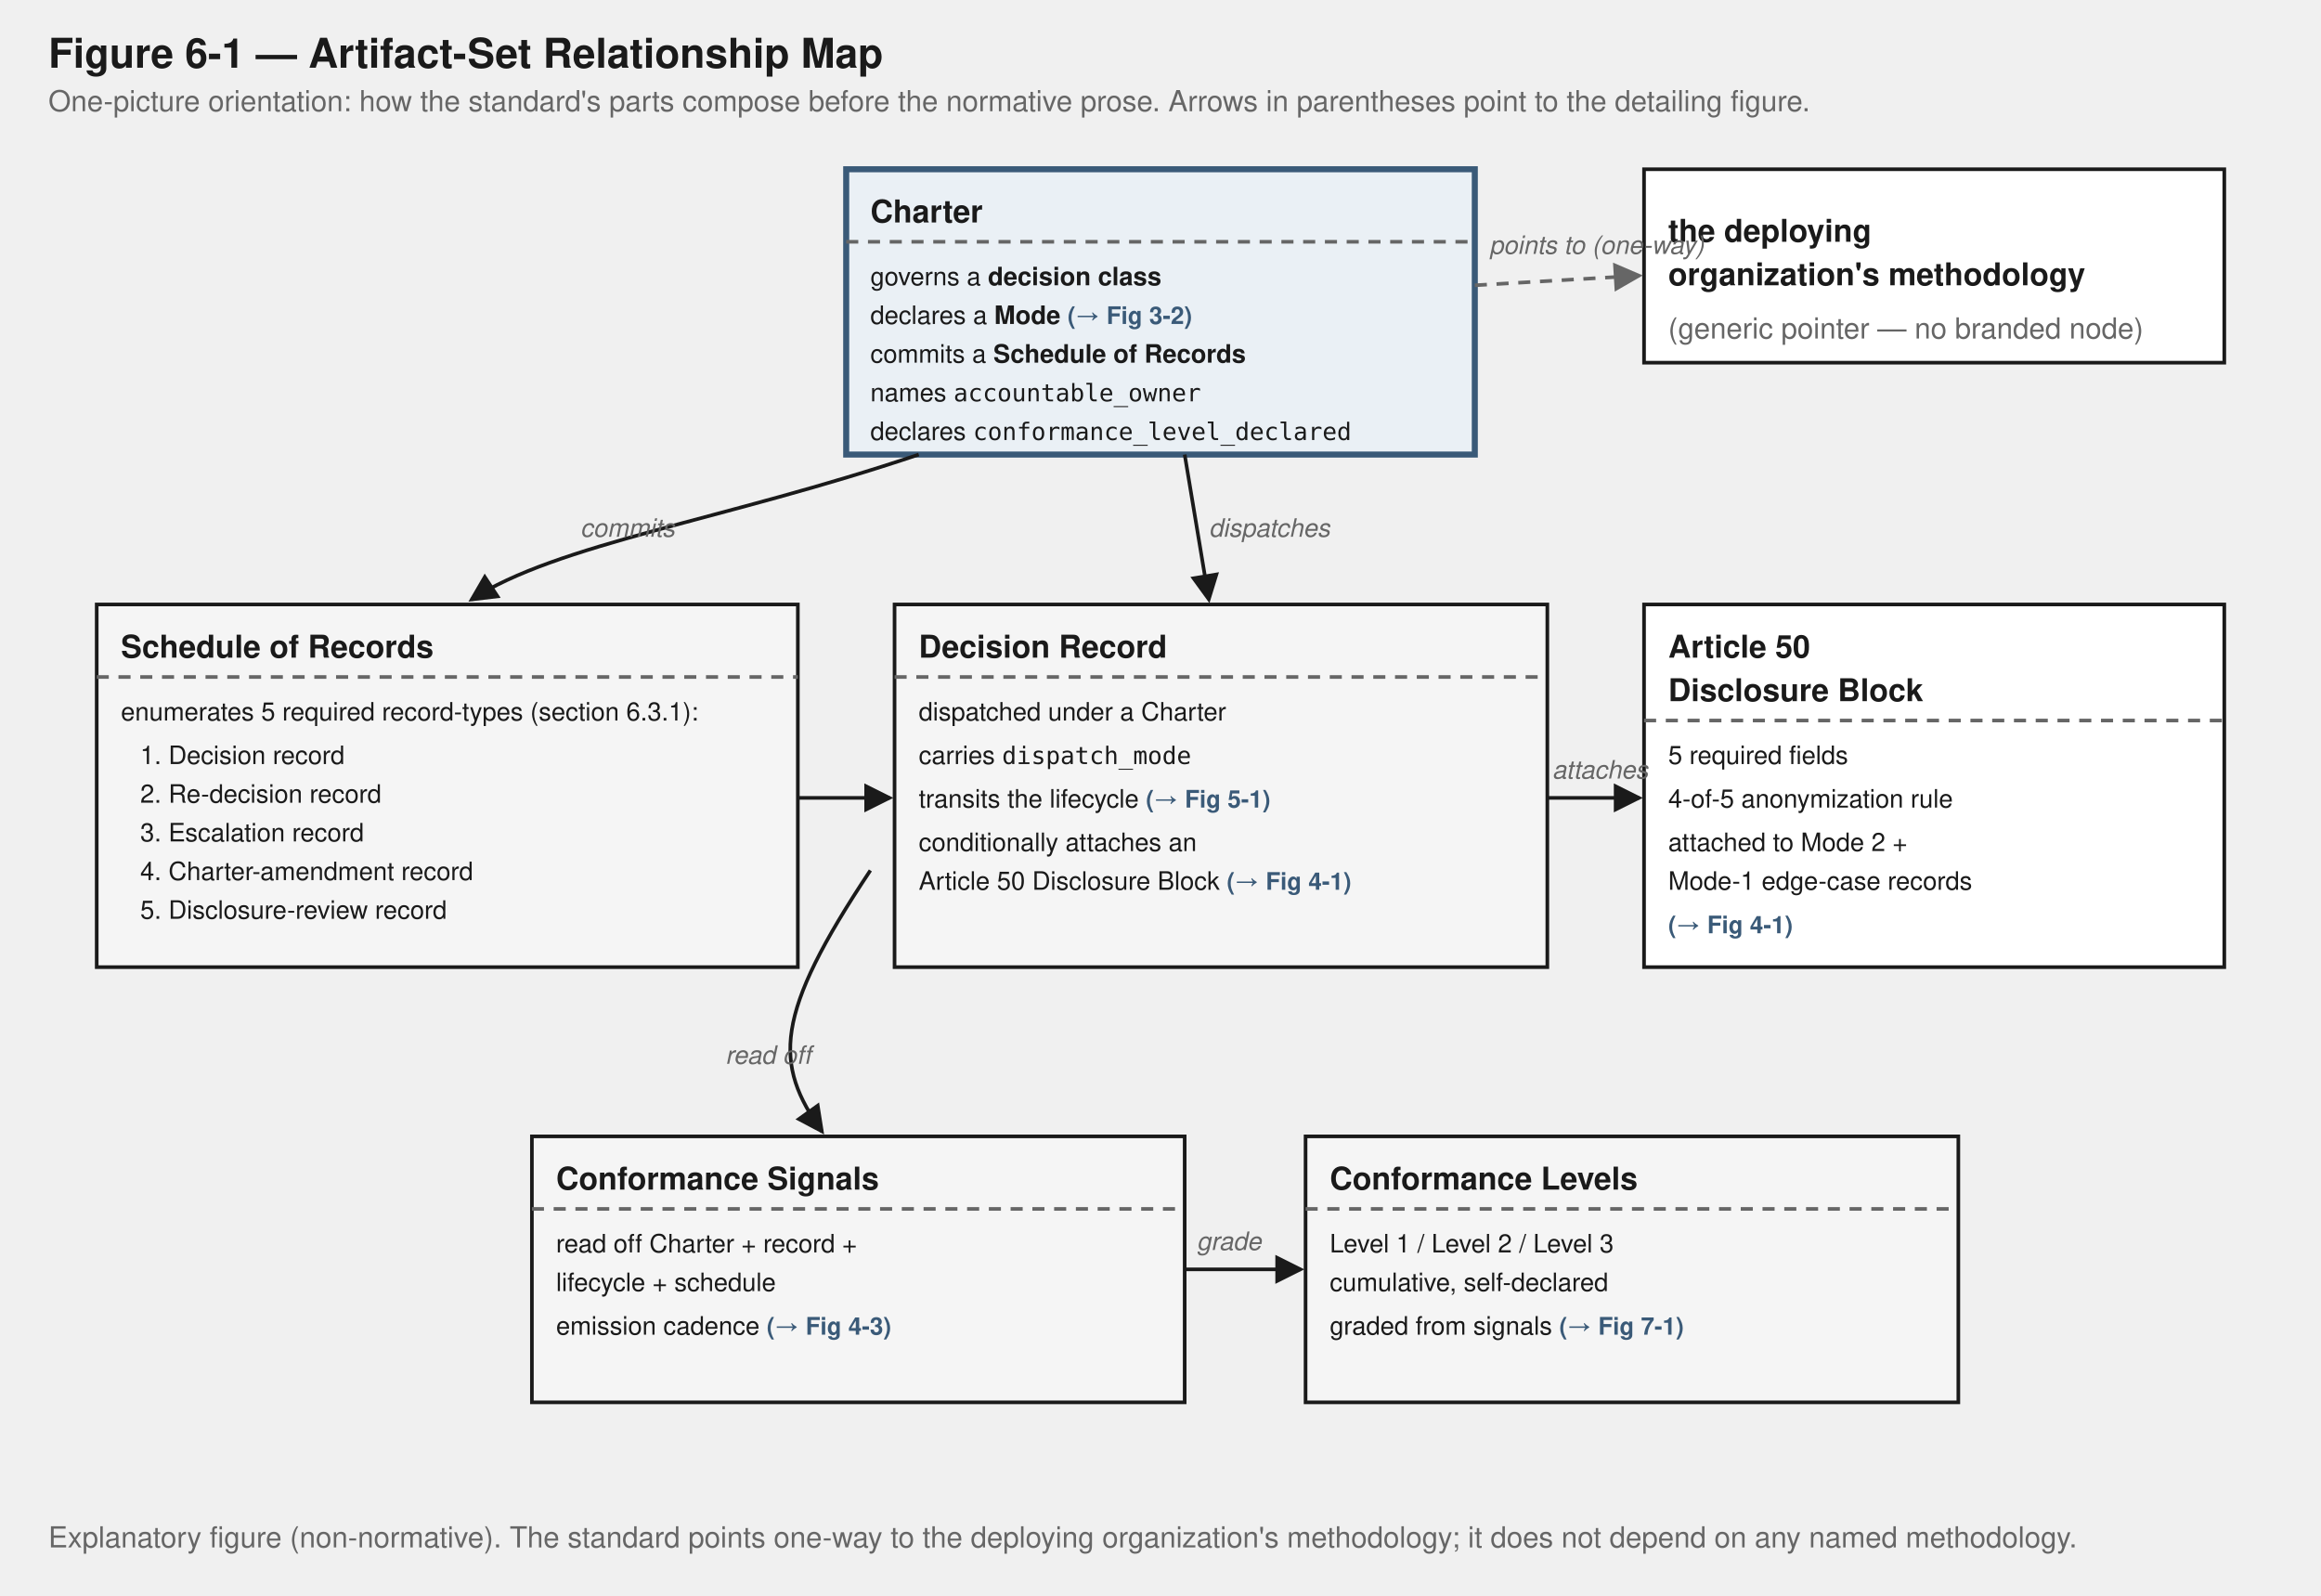
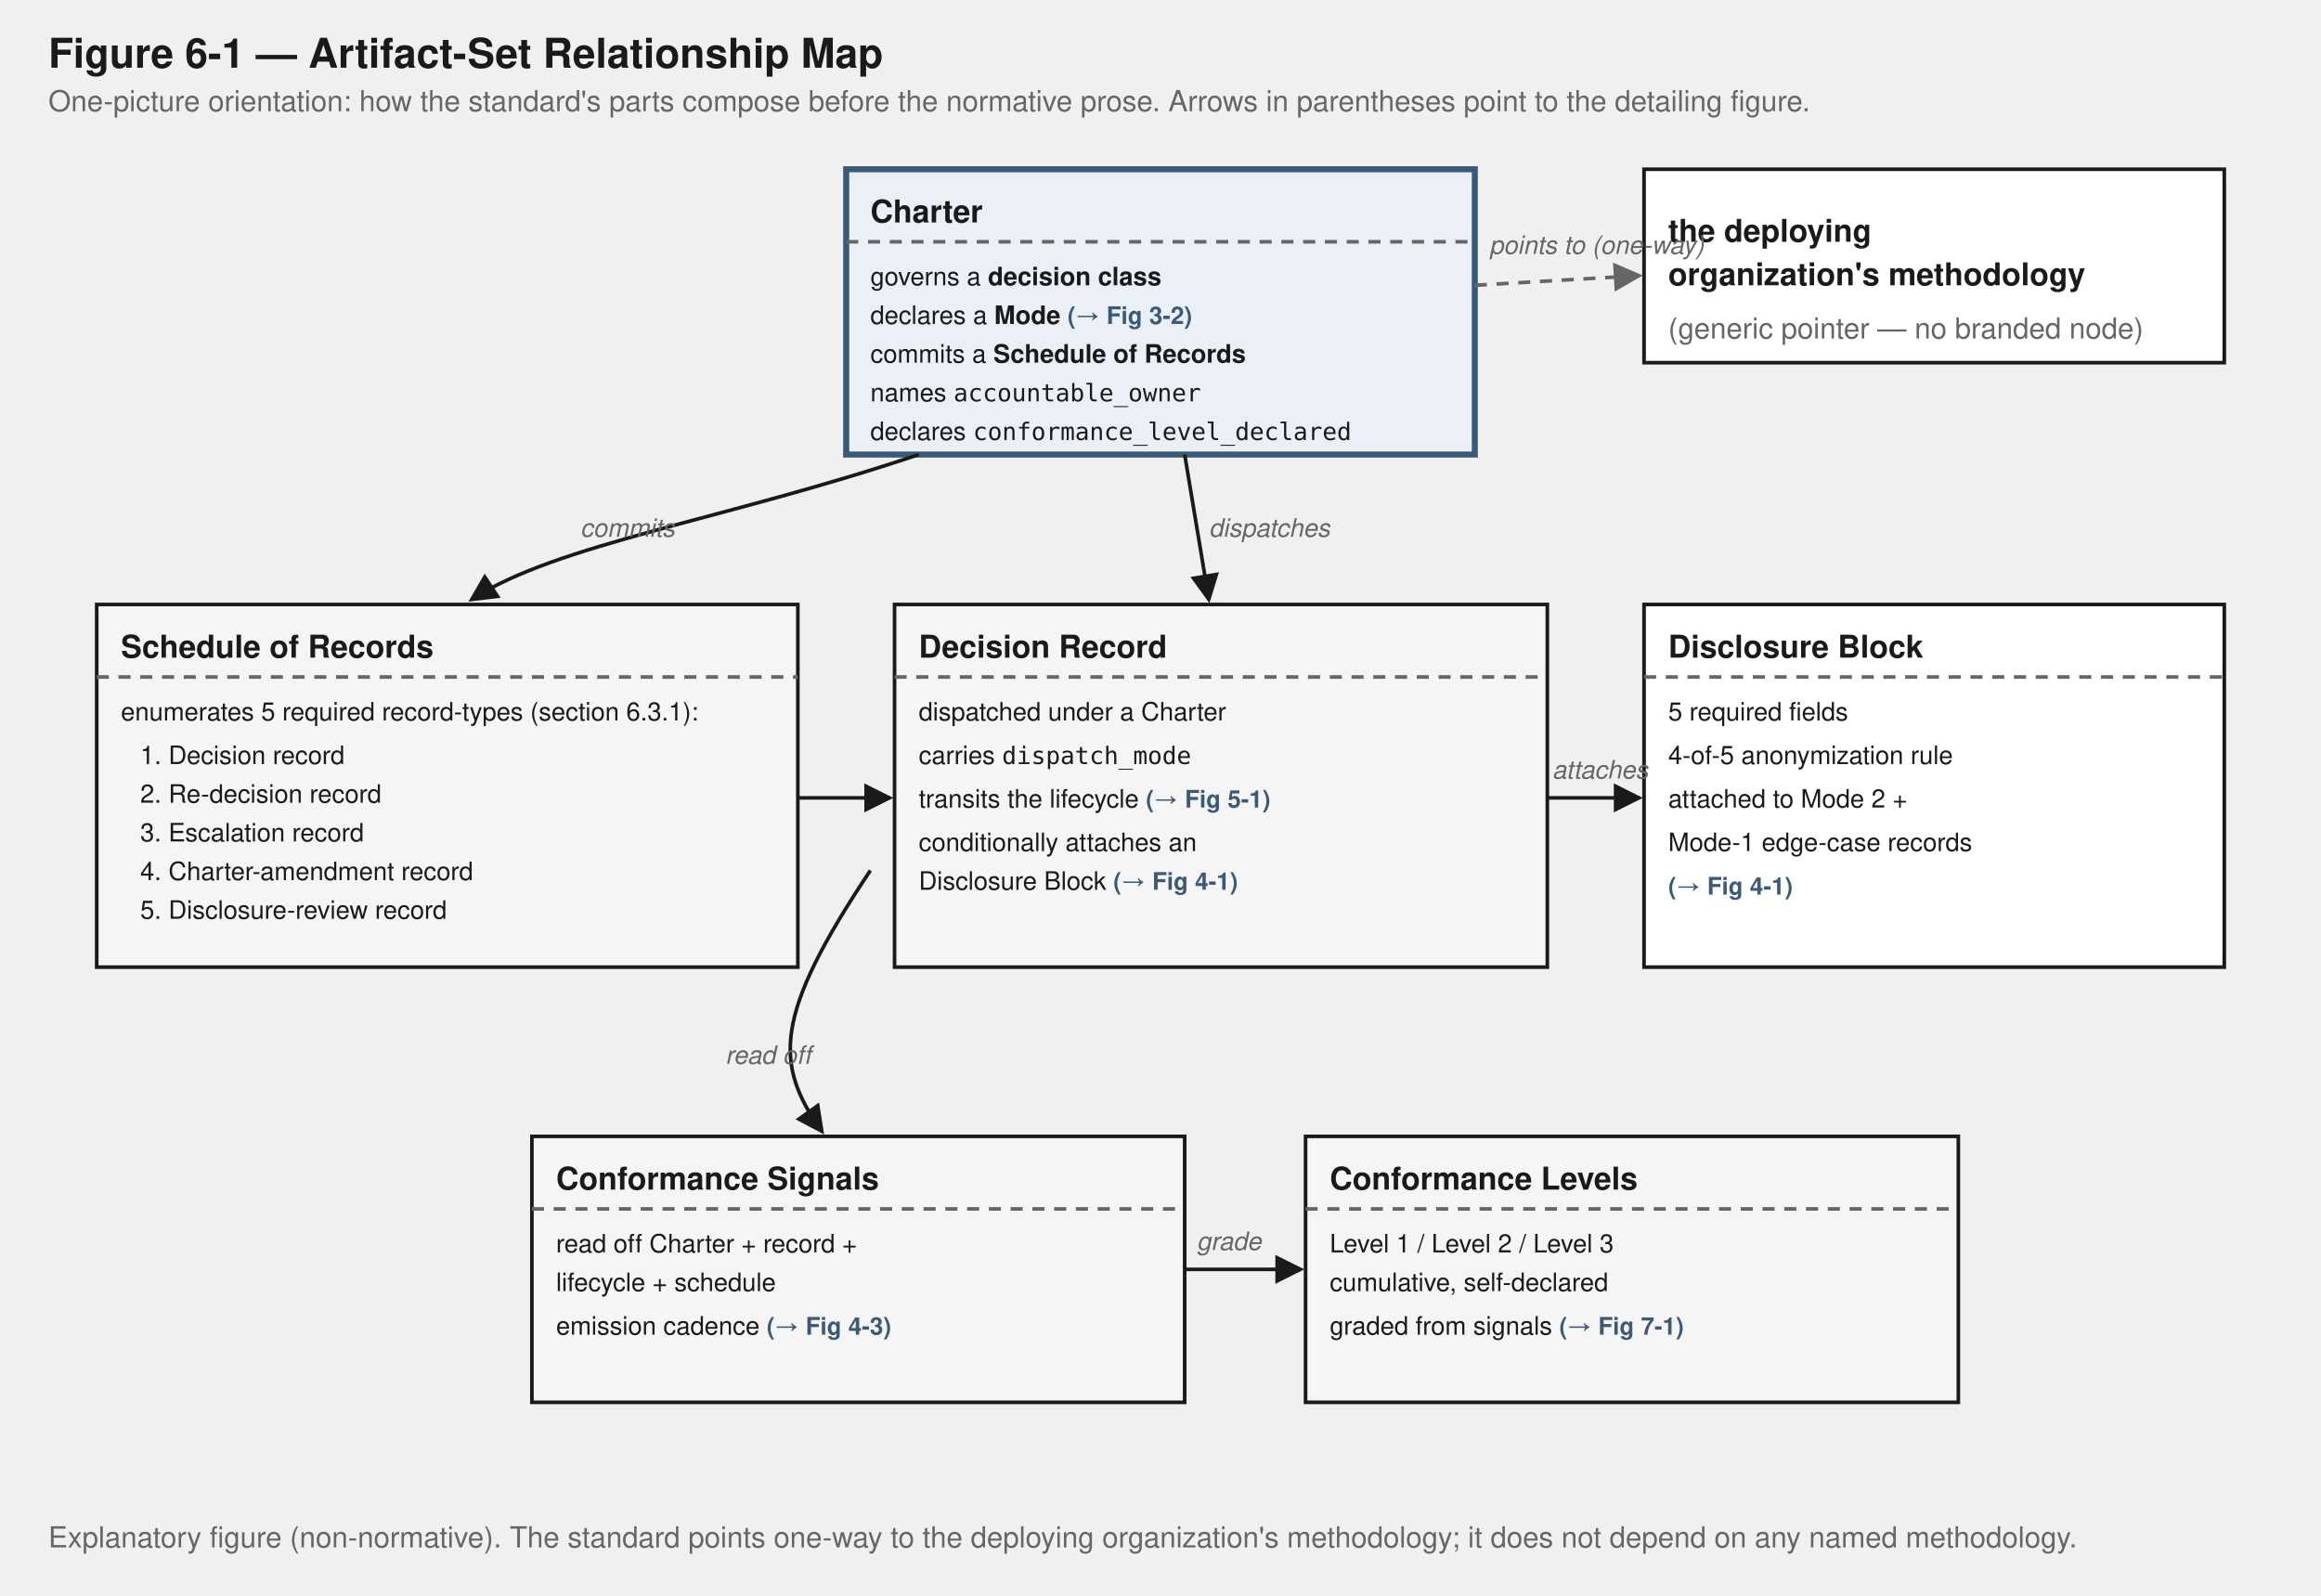
<svg xmlns="http://www.w3.org/2000/svg" viewBox="0 0 960 660" font-family="Helvetica, Arial, sans-serif" role="img" aria-labelledby="d6title d6desc">
  <style>
    .ttl   { font-size: 17px; font-weight: bold; fill: #1A1A1A; }
    .sub   { font-size: 12px; fill: #666666; }
    .ent   { font-size: 13px; font-weight: bold; fill: #1A1A1A; }
    .attr  { font-size: 10.5px; fill: #1A1A1A; }
    .mono  { font-family: "JetBrains Mono", Consolas, monospace; font-size: 10px; fill: #1A1A1A; }
    .rel   { font-size: 10.5px; font-style: italic; fill: #666666; }
    .ref   { font-size: 10px; fill: #3A5A78; font-weight: bold; }
    .box   { fill: #F5F5F5; stroke: #1A1A1A; stroke-width: 1.5; }
    .boxw  { fill: #FFFFFF; stroke: #1A1A1A; stroke-width: 1.5; }
    .accent{ fill: #EAF0F5; stroke: #3A5A78; stroke-width: 2.5; }
    .line  { stroke: #1A1A1A; stroke-width: 1.5; fill: none; }
    .dash  { stroke: #666666; stroke-width: 1.5; stroke-dasharray: 5 4; fill: none; }
  </style>
  <defs>
    <marker id="ah6" markerWidth="9" markerHeight="9" refX="7" refY="4" orient="auto">
      <path d="M0,0 L8,4 L0,8 z" fill="#1A1A1A" />
    </marker>
    <marker id="ah6g" markerWidth="9" markerHeight="9" refX="7" refY="4" orient="auto">
      <path d="M0,0 L8,4 L0,8 z" fill="#666666" />
    </marker>
  </defs>
  <text x="20" y="28" class="ttl">Figure 6-1 — Artifact-Set Relationship Map</text>
  <text x="20" y="46" class="sub">One-picture orientation: how the standard's parts compose before the normative prose. Arrows in parentheses point to the detailing figure.</text>
  <g>
    <rect x="350" y="70" width="260" height="118" class="accent" />
    <text x="360" y="92" class="ent">Charter</text>
    <line x1="350" y1="100" x2="610" y2="100" class="dash" />
    <text x="360" y="118" class="attr">governs a <tspan font-weight="bold">decision class</tspan>
    </text>
    <text x="360" y="134" class="attr">declares a <tspan font-weight="bold">Mode</tspan>
      <tspan class="ref">(→ Fig 3-2)</tspan>
    </text>
    <text x="360" y="150" class="attr">commits a <tspan font-weight="bold">Schedule of Records</tspan>
    </text>
    <text x="360" y="166" class="attr">names <tspan class="mono">accountable_owner</tspan>
    </text>
    <text x="360" y="182" class="attr">declares <tspan class="mono">conformance_level_declared</tspan>
    </text>
  </g>
  <g>
    <rect x="40" y="250" width="290" height="150" class="box" />
    <text x="50" y="272" class="ent">Schedule of Records</text>
    <line x1="40" y1="280" x2="330" y2="280" class="dash" />
    <text x="50" y="298" class="attr">enumerates 5 required record-types (section 6.3.1):</text>
    <text x="58" y="316" class="attr">1. Decision record</text>
    <text x="58" y="332" class="attr">2. Re-decision record</text>
    <text x="58" y="348" class="attr">3. Escalation record</text>
    <text x="58" y="364" class="attr">4. Charter-amendment record</text>
    <text x="58" y="380" class="attr">5. Disclosure-review record</text>
  </g>
  <g>
    <rect x="370" y="250" width="270" height="150" class="box" />
    <text x="380" y="272" class="ent">Decision Record</text>
    <line x1="370" y1="280" x2="640" y2="280" class="dash" />
    <text x="380" y="298" class="attr">dispatched under a Charter</text>
    <text x="380" y="316" class="attr">carries <tspan class="mono">dispatch_mode</tspan>
    </text>
    <text x="380" y="334" class="attr">transits the lifecycle <tspan class="ref">(→ Fig 5-1)</tspan>
    </text>
    <text x="380" y="352" class="attr">conditionally attaches an</text>
-     <text x="380" y="368" class="attr">Article 50 Disclosure Block <tspan class="ref">(→ Fig 4-1)</tspan>
+     <text x="380" y="368" class="attr">Disclosure Block <tspan class="ref">(→ Fig 4-1)</tspan>
    </text>
  </g>
  <g>
    <rect x="680" y="250" width="240" height="150" class="boxw" />
-     <text x="690" y="272" class="ent">Article 50</text>
-     <text x="690" y="290" class="ent">Disclosure Block</text>
-     <line x1="680" y1="298" x2="920" y2="298" class="dash" />
-     <text x="690" y="316" class="attr">5 required fields</text>
-     <text x="690" y="334" class="attr">4-of-5 anonymization rule</text>
-     <text x="690" y="352" class="attr">attached to Mode 2 +</text>
-     <text x="690" y="368" class="attr">Mode-1 edge-case records</text>
-     <text x="690" y="386" class="ref">(→ Fig 4-1)</text>
+     <text x="690" y="272" class="ent">Disclosure Block</text>
+     <line x1="680" y1="280" x2="920" y2="280" class="dash" />
+     <text x="690" y="298" class="attr">5 required fields</text>
+     <text x="690" y="316" class="attr">4-of-5 anonymization rule</text>
+     <text x="690" y="334" class="attr">attached to Mode 2 +</text>
+     <text x="690" y="352" class="attr">Mode-1 edge-case records</text>
+     <text x="690" y="370" class="ref">(→ Fig 4-1)</text>
  </g>
  <g>
    <rect x="220" y="470" width="270" height="110" class="box" />
    <text x="230" y="492" class="ent">Conformance Signals</text>
    <line x1="220" y1="500" x2="490" y2="500" class="dash" />
    <text x="230" y="518" class="attr">read off Charter + record +</text>
    <text x="230" y="534" class="attr">lifecycle + schedule</text>
    <text x="230" y="552" class="attr">emission cadence <tspan class="ref">(→ Fig 4-3)</tspan>
    </text>
  </g>
  <g>
    <rect x="540" y="470" width="270" height="110" class="box" />
    <text x="550" y="492" class="ent">Conformance Levels</text>
    <line x1="540" y1="500" x2="810" y2="500" class="dash" />
    <text x="550" y="518" class="attr">Level 1 / Level 2 / Level 3</text>
    <text x="550" y="534" class="attr">cumulative, self-declared</text>
    <text x="550" y="552" class="attr">graded from signals <tspan class="ref">(→ Fig 7-1)</tspan>
    </text>
  </g>
  <g>
    <rect x="680" y="70" width="240" height="80" class="boxw" />
    <text x="690" y="100" class="ent">the deploying</text>
    <text x="690" y="118" class="ent">organization's methodology</text>
    <text x="690" y="140" class="sub">(generic pointer — no branded node)</text>
  </g>
  <path d="M380,188 C300,215 230,225 195,248" class="line" marker-end="url(#ah6)" />
  <text x="240" y="222" class="rel">commits</text>
  <path d="M490,188 L500,248" class="line" marker-end="url(#ah6)" />
  <text x="500" y="222" class="rel">dispatches</text>
  <path d="M330,330 L368,330" class="line" marker-end="url(#ah6)" />
  <path d="M640,330 L678,330" class="line" marker-end="url(#ah6)" />
  <text x="642" y="322" class="rel">attaches</text>
  <path d="M360,360 C320,420 320,440 340,468" class="line" marker-end="url(#ah6)" />
  <text x="300" y="440" class="rel">read off</text>
  <path d="M490,525 L538,525" class="line" marker-end="url(#ah6)" />
  <text x="495" y="517" class="rel">grade</text>
  <path d="M610,118 L678,114" class="dash" marker-end="url(#ah6g)" />
  <text x="616" y="105" class="rel">points to (one-way)</text>
  <text x="20" y="640" class="sub">Explanatory figure (non-normative). The standard points one-way to the deploying organization's methodology; it does not depend on any named methodology.</text>
</svg>
